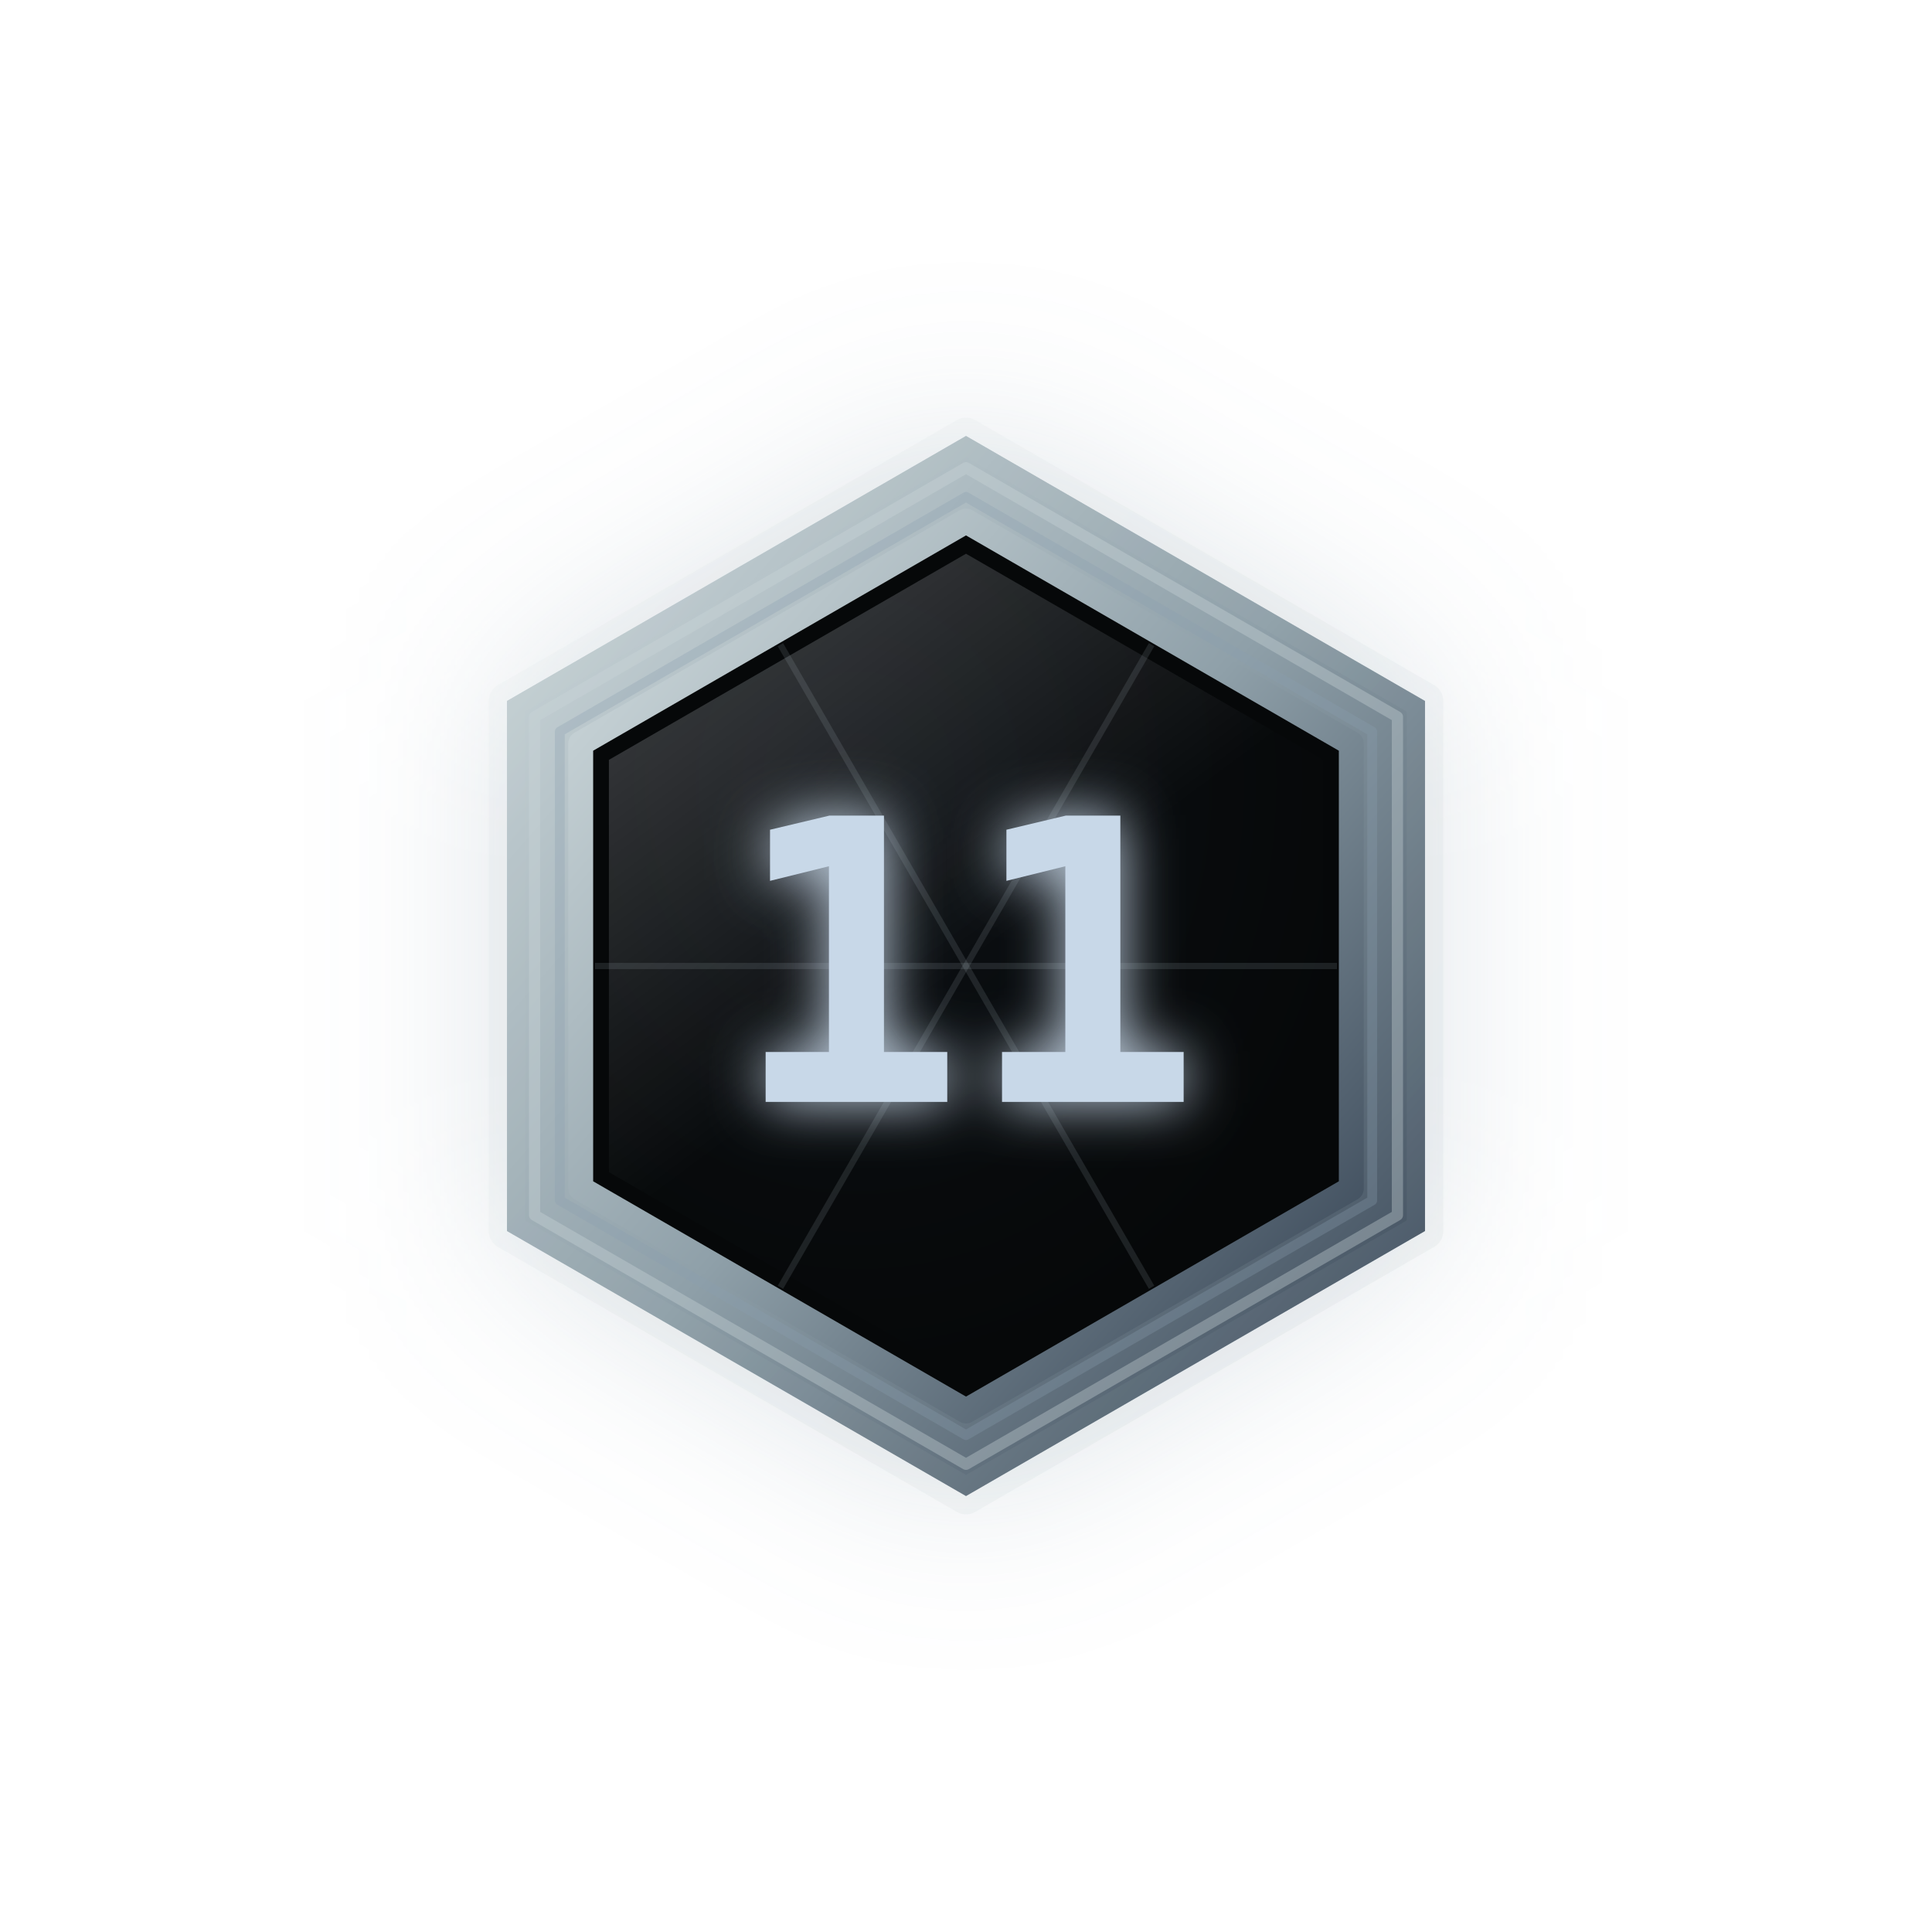
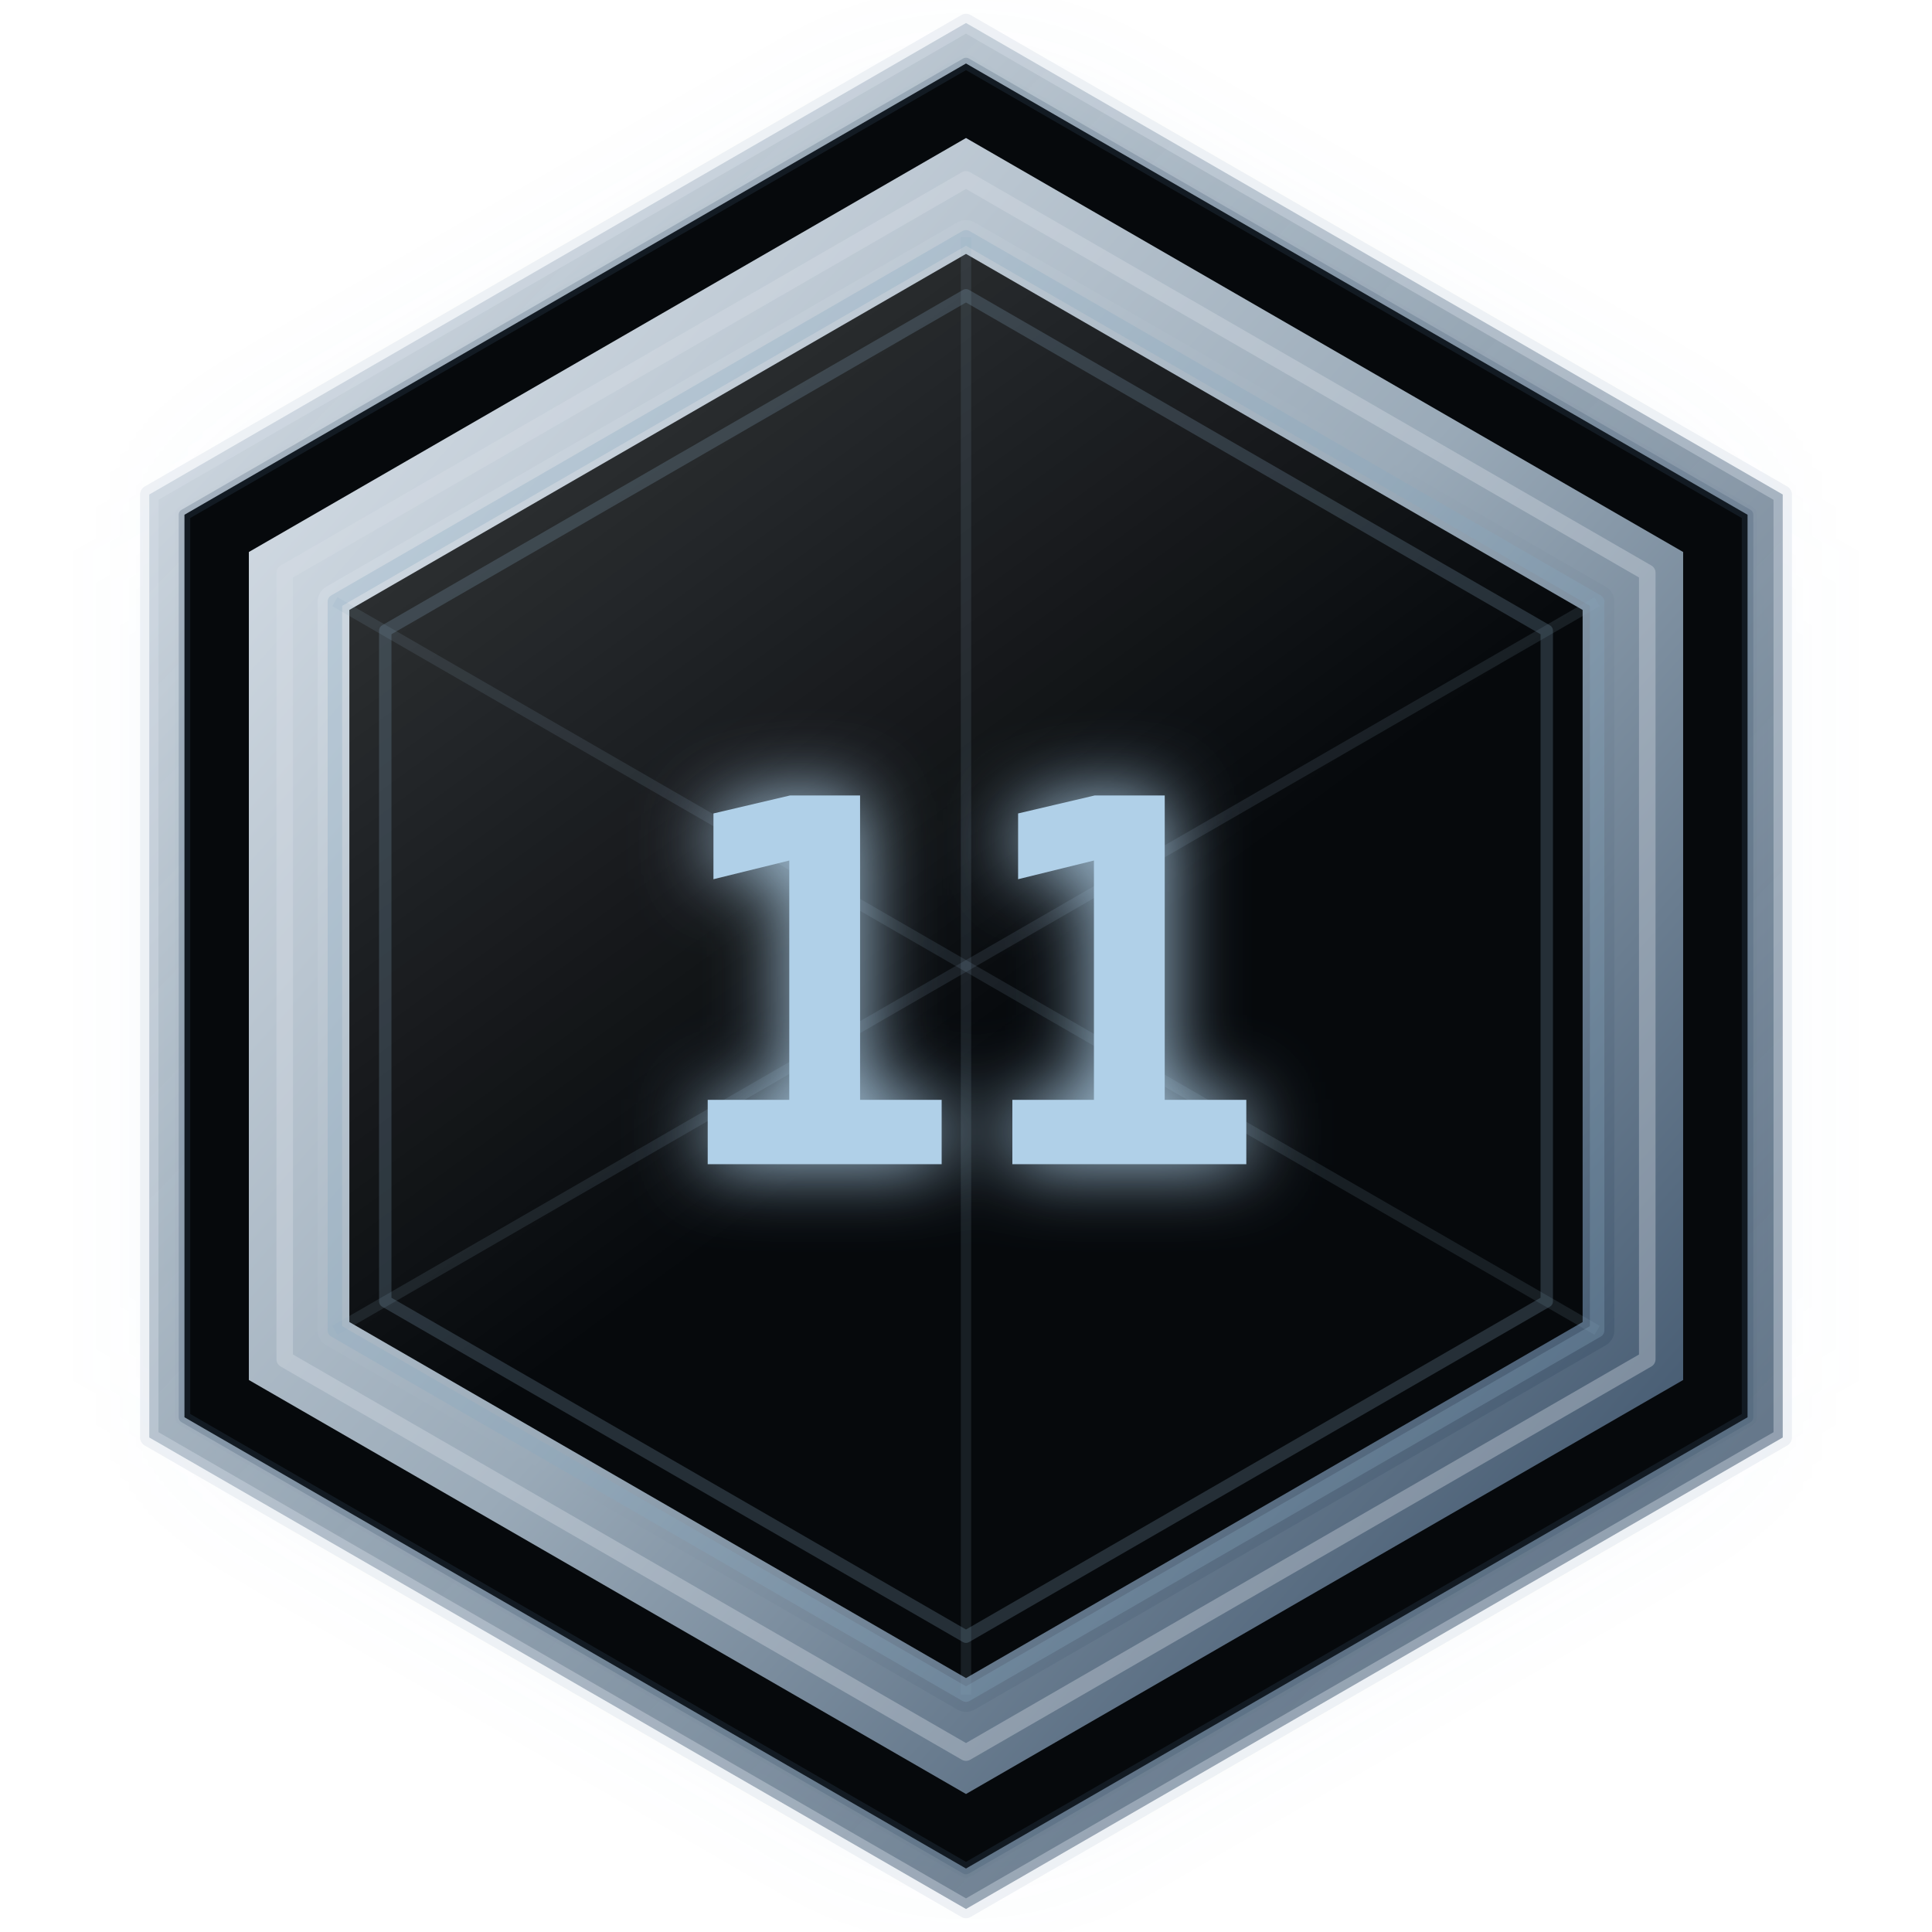
- <svg xmlns="http://www.w3.org/2000/svg" width="84" height="84" viewBox="-20 -20 124 124" overflow="visible" role="img" aria-label="Level 11 Badge">
+ <svg xmlns="http://www.w3.org/2000/svg" width="84" height="84" viewBox="0 0 84 84" role="img" aria-label="Level 11 Badge">
  <defs>
    <radialGradient id="bglv11" cx="35%" cy="28%" r="72%">
-       <stop offset="0%" stop-color="#0c1014" />
-       <stop offset="100%" stop-color="#060809" />
+       <stop offset="0%" stop-color="#06090c" />
+       <stop offset="100%" stop-color="#06090c" />
    </radialGradient>
    <linearGradient id="rimlv11" x1="5%" y1="5%" x2="95%" y2="95%">
-       <stop offset="0%" stop-color="#ccd7da" />
-       <stop offset="50%" stop-color="#8fa0a9" />
-       <stop offset="100%" stop-color="#3a4858" />
-     </linearGradient>
-     <linearGradient id="transRinglv11" x1="0%" y1="0%" x2="100%" y2="100%">
-       <stop offset="0%" stop-color="#cdd6d6" />
-       <stop offset="100%" stop-color="#93a2a6" />
+       <stop offset="0%" stop-color="#d8e0e8" />
+       <stop offset="50%" stop-color="#9aaab8" />
+       <stop offset="100%" stop-color="#3a5068" />
    </linearGradient>
    <linearGradient id="shlv11" x1="18%" y1="0%" x2="82%" y2="100%">
-       <stop offset="0%" stop-color="white" stop-opacity="0.2" />
-       <stop offset="50%" stop-color="white" stop-opacity="0" />
+       <stop offset="0%" stop-color="white" stop-opacity="0.18" />
+       <stop offset="55%" stop-color="white" stop-opacity="0" />
    </linearGradient>
    <filter id="gllv11" x="-40%" y="-40%" width="180%" height="180%">
-       <feGaussianBlur stdDeviation="1.8" result="b" />
+       <feGaussianBlur stdDeviation="1.6" result="b" />
      <feMerge>
        <feMergeNode in="b" />
        <feMergeNode in="SourceGraphic" />
      </feMerge>
    </filter>
-     <filter id="halolv11" x="-80%" y="-80%" width="360%" height="360%">
-       <feGaussianBlur stdDeviation="6" result="b" />
+     <filter id="halolv11" x="-35%" y="-35%" width="170%" height="170%">
+       <feGaussianBlur stdDeviation="3.5" result="b" />
      <feMerge>
        <feMergeNode in="b" />
        <feMergeNode in="SourceGraphic" />
      </feMerge>
    </filter>
+     <linearGradient id="pglv11_0" x1="5%" y1="0%" x2="95%" y2="100%">
+       <stop offset="0%" stop-color="#d8e0e8" stop-opacity="0.95" />
+       <stop offset="38%" stop-color="#9aaab8" stop-opacity="0.90" />
+       <stop offset="100%" stop-color="#3a5068" stop-opacity="0.85" />
+     </linearGradient>
+     <linearGradient id="pglv11_1" x1="5%" y1="0%" x2="95%" y2="100%">
+       <stop offset="0%" stop-color="#d8e0e8" stop-opacity="0.95" />
+       <stop offset="38%" stop-color="#9aaab8" stop-opacity="0.90" />
+       <stop offset="100%" stop-color="#3a5068" stop-opacity="0.85" />
+     </linearGradient>
  </defs>
-   <path d="M71.46,24.99L71.46,59.01L42.00,76.02L12.54,59.01L12.54,24.99L42.00,7.98Z" fill="#8a9eae" fill-opacity="0.30" filter="url(#halolv11)" />
-   <path d="M71.46,24.99L71.46,59.01L42.00,76.02L12.54,59.01L12.54,24.99L42.00,7.98Z" fill="url(#rimlv11)" />
-   <path d="M66.73,27.72L66.73,56.28L42.00,70.56L17.27,56.28L17.27,27.72L42.00,13.44Z" fill="#060809" />
-   <path d="M66.73,27.72L66.73,56.28L42.00,70.56L17.27,56.28L17.27,27.72L42.00,13.44Z" fill="none" stroke="url(#rimlv11)" stroke-width="1.60" stroke-linejoin="round" />
-   <path d="M64.92,28.77L64.92,55.23L42.00,68.46L19.08,55.23L19.08,28.77L42.00,15.54Z" fill="url(#bglv11)" />
-   <path d="M64.92,28.77L64.92,55.23L42.00,68.46L19.08,55.23L19.08,28.77L42.00,15.54Z" fill="url(#shlv11)" />
-   <line x1="42.00" y1="42.00" x2="65.81" y2="42.00" stroke="#c8d8e8" stroke-width="0.4" stroke-opacity="0.12" />
-   <line x1="42.00" y1="42.00" x2="53.91" y2="62.62" stroke="#c8d8e8" stroke-width="0.4" stroke-opacity="0.12" />
-   <line x1="42.00" y1="42.00" x2="30.09" y2="62.62" stroke="#c8d8e8" stroke-width="0.4" stroke-opacity="0.12" />
-   <line x1="42.00" y1="42.00" x2="18.19" y2="42.00" stroke="#c8d8e8" stroke-width="0.4" stroke-opacity="0.12" />
-   <line x1="42.00" y1="42.00" x2="30.09" y2="21.38" stroke="#c8d8e8" stroke-width="0.4" stroke-opacity="0.12" />
-   <line x1="42.00" y1="42.00" x2="53.91" y2="21.38" stroke="#c8d8e8" stroke-width="0.4" stroke-opacity="0.12" />
-   <path d="M71.46,24.99L71.46,59.01L42.00,76.02L12.54,59.01L12.54,24.99L42.00,7.98Z" fill="none" stroke="url(#transRinglv11)" stroke-width="2.35" stroke-opacity="0.09" stroke-linejoin="round" />
-   <path d="M69.69,26.01L69.69,57.99L42.00,73.98L14.31,57.99L14.31,26.01L42.00,10.02Z" fill="none" stroke="#ccd6d9" stroke-width="0.72" stroke-opacity="0.36" stroke-linejoin="round" />
-   <path d="M68.07,26.95L68.07,57.05L42.00,72.11L15.93,57.05L15.93,26.95L42.00,11.89Z" fill="none" stroke="#8a9eae" stroke-width="0.63" stroke-opacity="0.30" stroke-linejoin="round" />
-   <text x="42.0" y="42.0" text-anchor="middle" dominant-baseline="central" font-family="Orbitron,monospace" font-weight="900" font-size="25.2" fill="#c8d8e8" filter="url(#gllv11)">11</text>
+   <path d="M73.18,24.00 L73.18,60.00 L42.00,78.00 L10.82,60.00 L10.82,24.00 L42.00,6.00Z" fill="#80a8c8" fill-opacity="0.30" filter="url(#halolv11)" />
+   <path d="M75.98,22.38 L75.98,61.62 L42.00,81.24 L8.02,61.62 L8.02,22.38 L42.00,2.76Z" fill="url(#pglv11_0)" />
+   <path d="M73.18,24.00 L73.18,60.00 L42.00,78.00 L10.82,60.00 L10.82,24.00 L42.00,6.00Z" fill="#06090c" />
+   <path d="M75.98,22.38 L75.98,61.62 L42.00,81.24 L8.02,61.62 L8.02,22.38 L42.00,2.76Z" fill="none" stroke="#d8e0e8" stroke-width="0.8" stroke-opacity="0.48" stroke-linejoin="round" />
+   <path d="M73.18,24.00 L73.18,60.00 L42.00,78.00 L10.82,60.00 L10.82,24.00 L42.00,6.00Z" fill="none" stroke="#3a5068" stroke-width="0.5" stroke-opacity="0.28" stroke-linejoin="round" />
+   <path d="M77.51,21.50 L77.51,62.50 L42.00,83.00 L6.49,62.50 L6.49,21.50 L42.00,1.00Z" fill="url(#pglv11_1)" />
+   <path d="M75.98,22.38 L75.98,61.62 L42.00,81.24 L8.02,61.62 L8.02,22.38 L42.00,2.76Z" fill="#06090c" />
+   <path d="M77.51,21.50 L77.51,62.50 L42.00,83.00 L6.49,62.50 L6.49,21.50 L42.00,1.00Z" fill="none" stroke="#d8e0e8" stroke-width="0.8" stroke-opacity="0.40" stroke-linejoin="round" />
+   <path d="M75.98,22.38 L75.98,61.62 L42.00,81.24 L8.02,61.62 L8.02,22.38 L42.00,2.76Z" fill="none" stroke="#3a5068" stroke-width="0.5" stroke-opacity="0.24" stroke-linejoin="round" />
+   <path d="M73.18,24.00 L73.18,60.00 L42.00,78.00 L10.82,60.00 L10.82,24.00 L42.00,6.00Z" fill="url(#rimlv11)" />
+   <path d="M69.44,26.16 L69.44,57.84 L42.00,73.68 L14.56,57.84 L14.56,26.16 L42.00,10.32Z" fill="#06090c" />
+   <path d="M69.44,26.16 L69.44,57.84 L42.00,73.68 L14.56,57.84 L14.56,26.16 L42.00,10.32Z" fill="none" stroke="url(#rimlv11)" stroke-width="1.5" stroke-linejoin="round" />
+   <path d="M68.81,26.52 L68.81,57.48 L42.00,72.96 L15.19,57.48 L15.19,26.52 L42.00,11.04Z" fill="url(#bglv11)" />
+   <path d="M68.81,26.52 L68.81,57.48 L42.00,72.96 L15.19,57.48 L15.19,26.52 L42.00,11.04Z" fill="url(#shlv11)" />
+   <line x1="42.0" y1="42.0" x2="69.44" y2="26.16" stroke="#88a8c0" stroke-width="0.45" stroke-opacity="0.14" />
+   <line x1="42.0" y1="42.0" x2="69.44" y2="57.84" stroke="#88a8c0" stroke-width="0.45" stroke-opacity="0.14" />
+   <line x1="42.0" y1="42.0" x2="42.00" y2="73.68" stroke="#88a8c0" stroke-width="0.45" stroke-opacity="0.14" />
+   <line x1="42.0" y1="42.0" x2="14.56" y2="57.84" stroke="#88a8c0" stroke-width="0.45" stroke-opacity="0.14" />
+   <line x1="42.0" y1="42.0" x2="14.56" y2="26.16" stroke="#88a8c0" stroke-width="0.45" stroke-opacity="0.14" />
+   <line x1="42.0" y1="42.0" x2="42.00" y2="10.32" stroke="#88a8c0" stroke-width="0.45" stroke-opacity="0.14" />
+   <path d="M71.62,24.90 L71.62,59.10 L42.00,76.20 L12.38,59.10 L12.38,24.90 L42.00,7.80Z" fill="none" stroke="#d8e0e8" stroke-width="0.72" stroke-opacity="0.36" stroke-linejoin="round" />
+   <path d="M69.44,26.16 L69.44,57.84 L42.00,73.68 L14.56,57.84 L14.56,26.16 L42.00,10.32Z" fill="none" stroke="#88a8c0" stroke-width="0.63" stroke-opacity="0.30" stroke-linejoin="round" />
+   <path d="M67.25,27.42 L67.25,56.58 L42.00,71.16 L16.75,56.58 L16.75,27.42 L42.00,12.84Z" fill="none" stroke="#88a8c0" stroke-width="0.54" stroke-opacity="0.24" stroke-linejoin="round" />
+   <text x="42" y="43" text-anchor="middle" dominant-baseline="central" font-family="Orbitron,monospace" font-weight="900" font-size="22" fill="#b0d0e8" filter="url(#gllv11)">11</text>
</svg>
